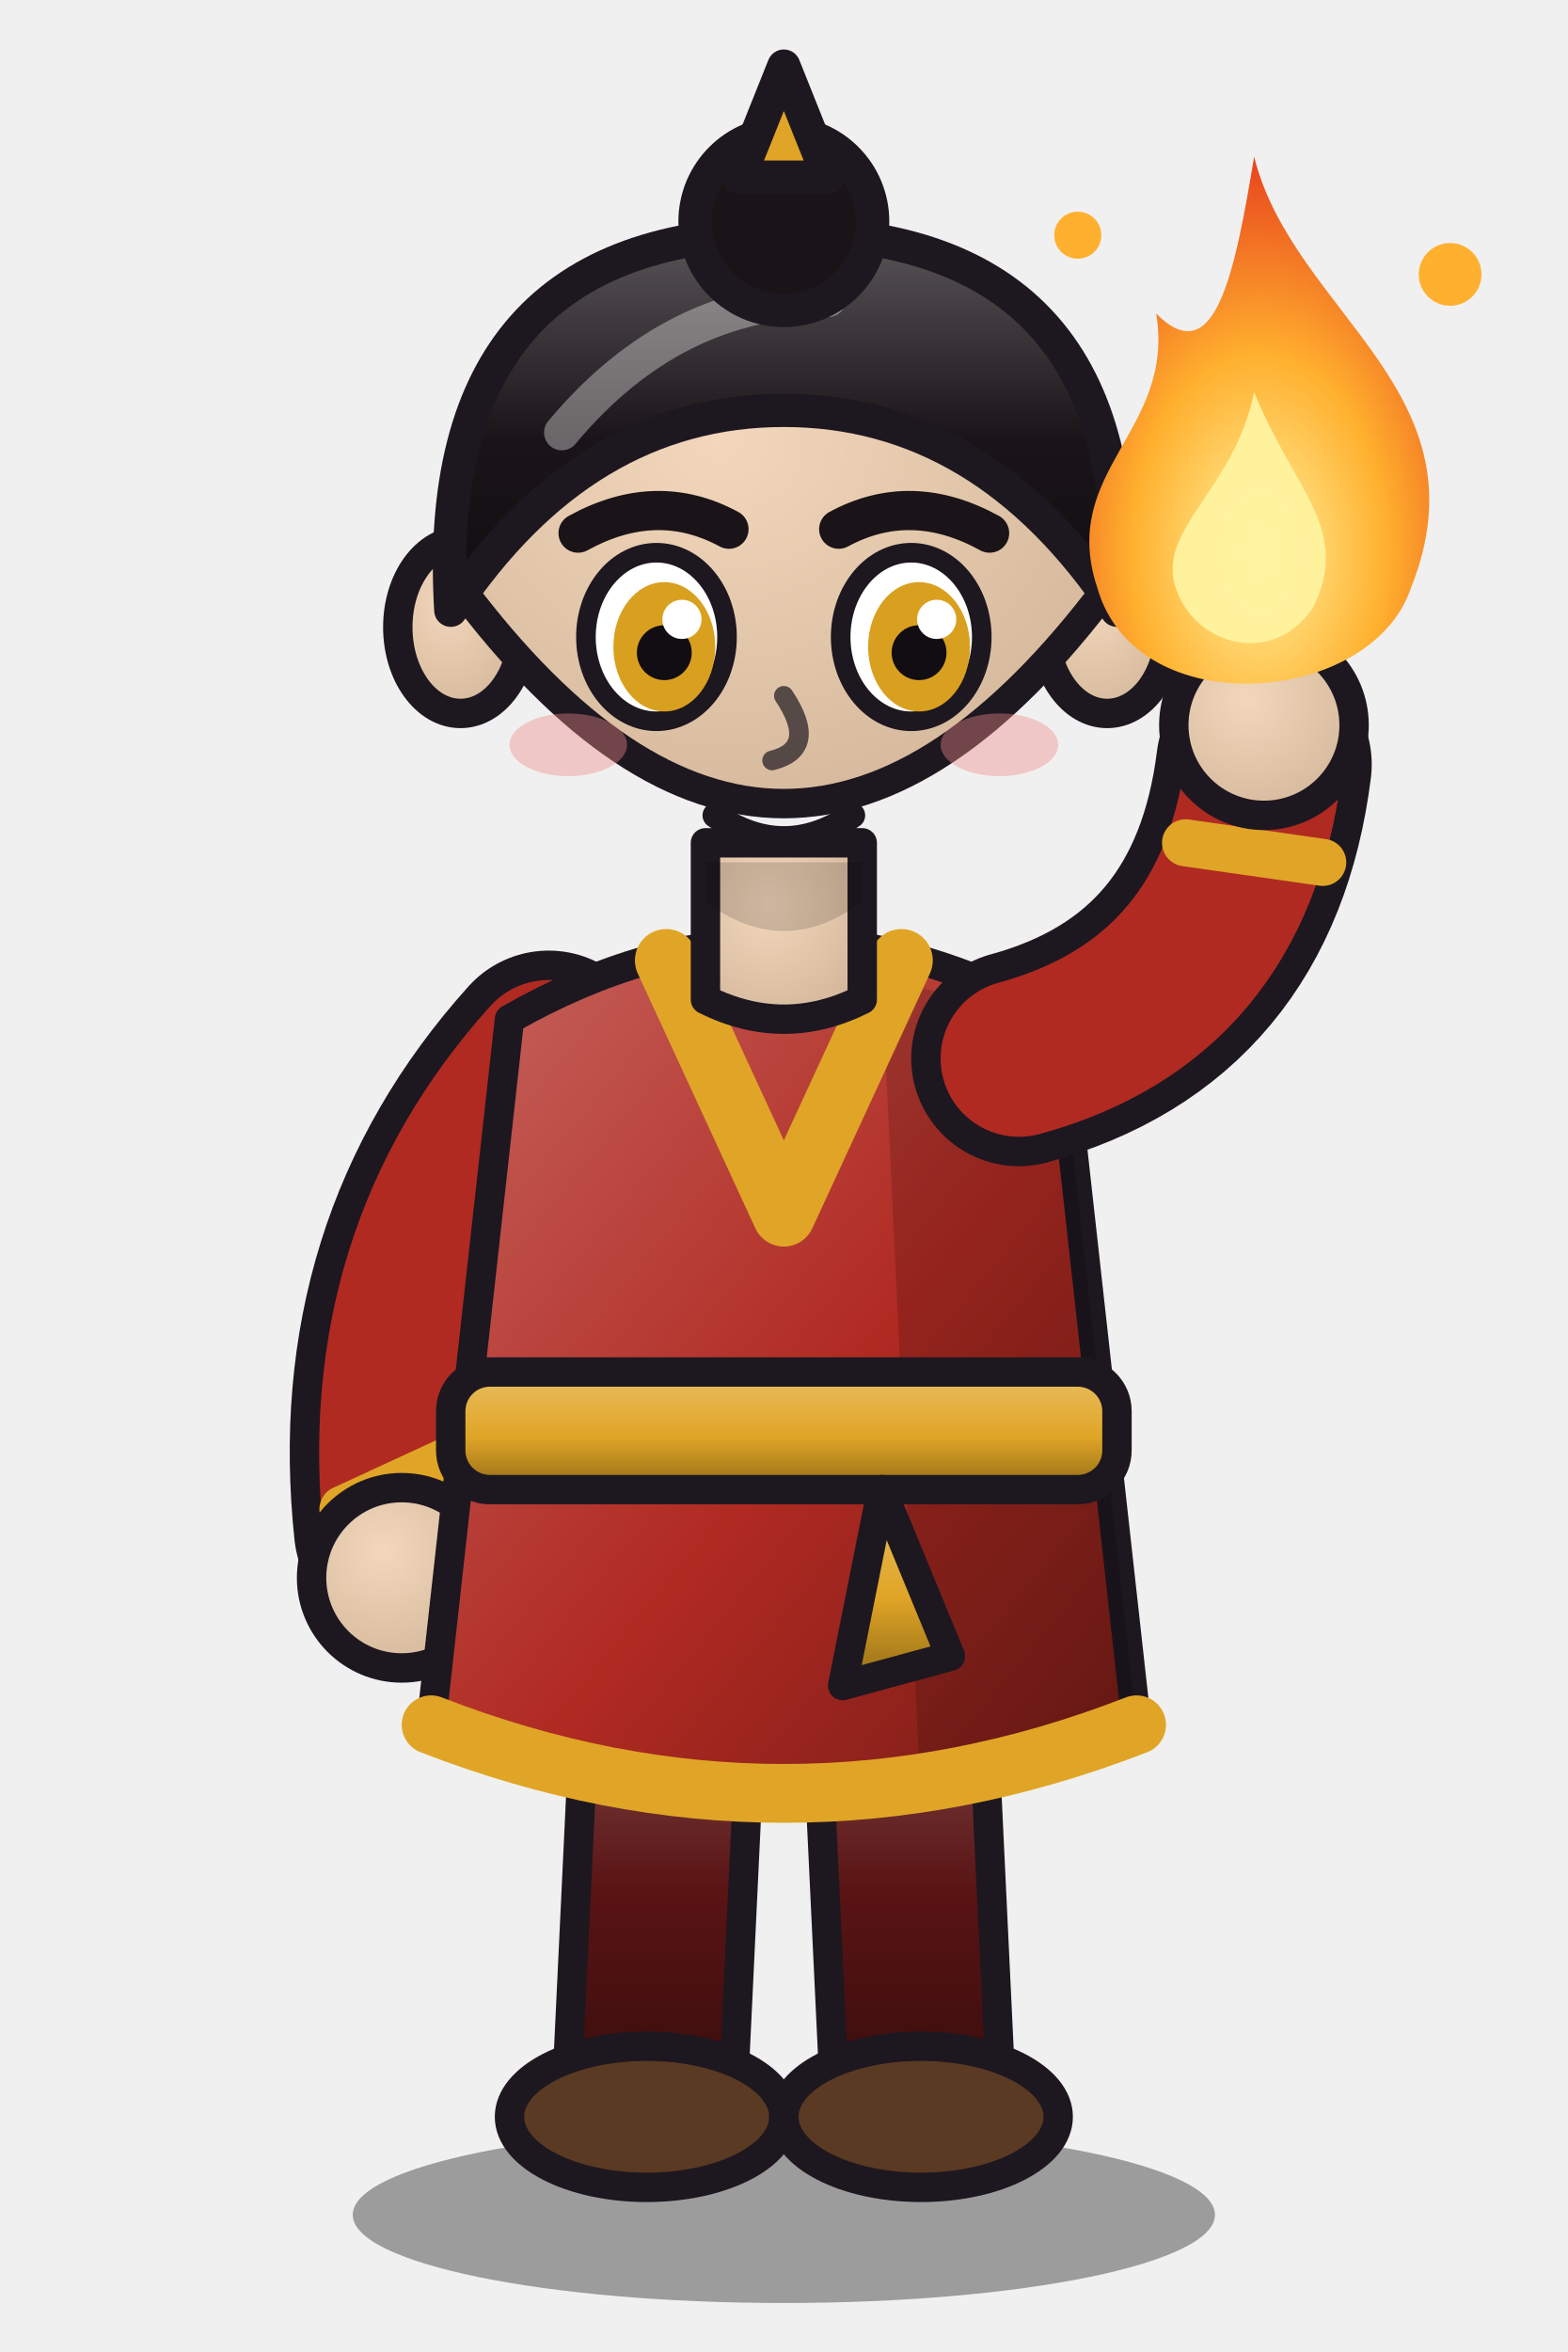
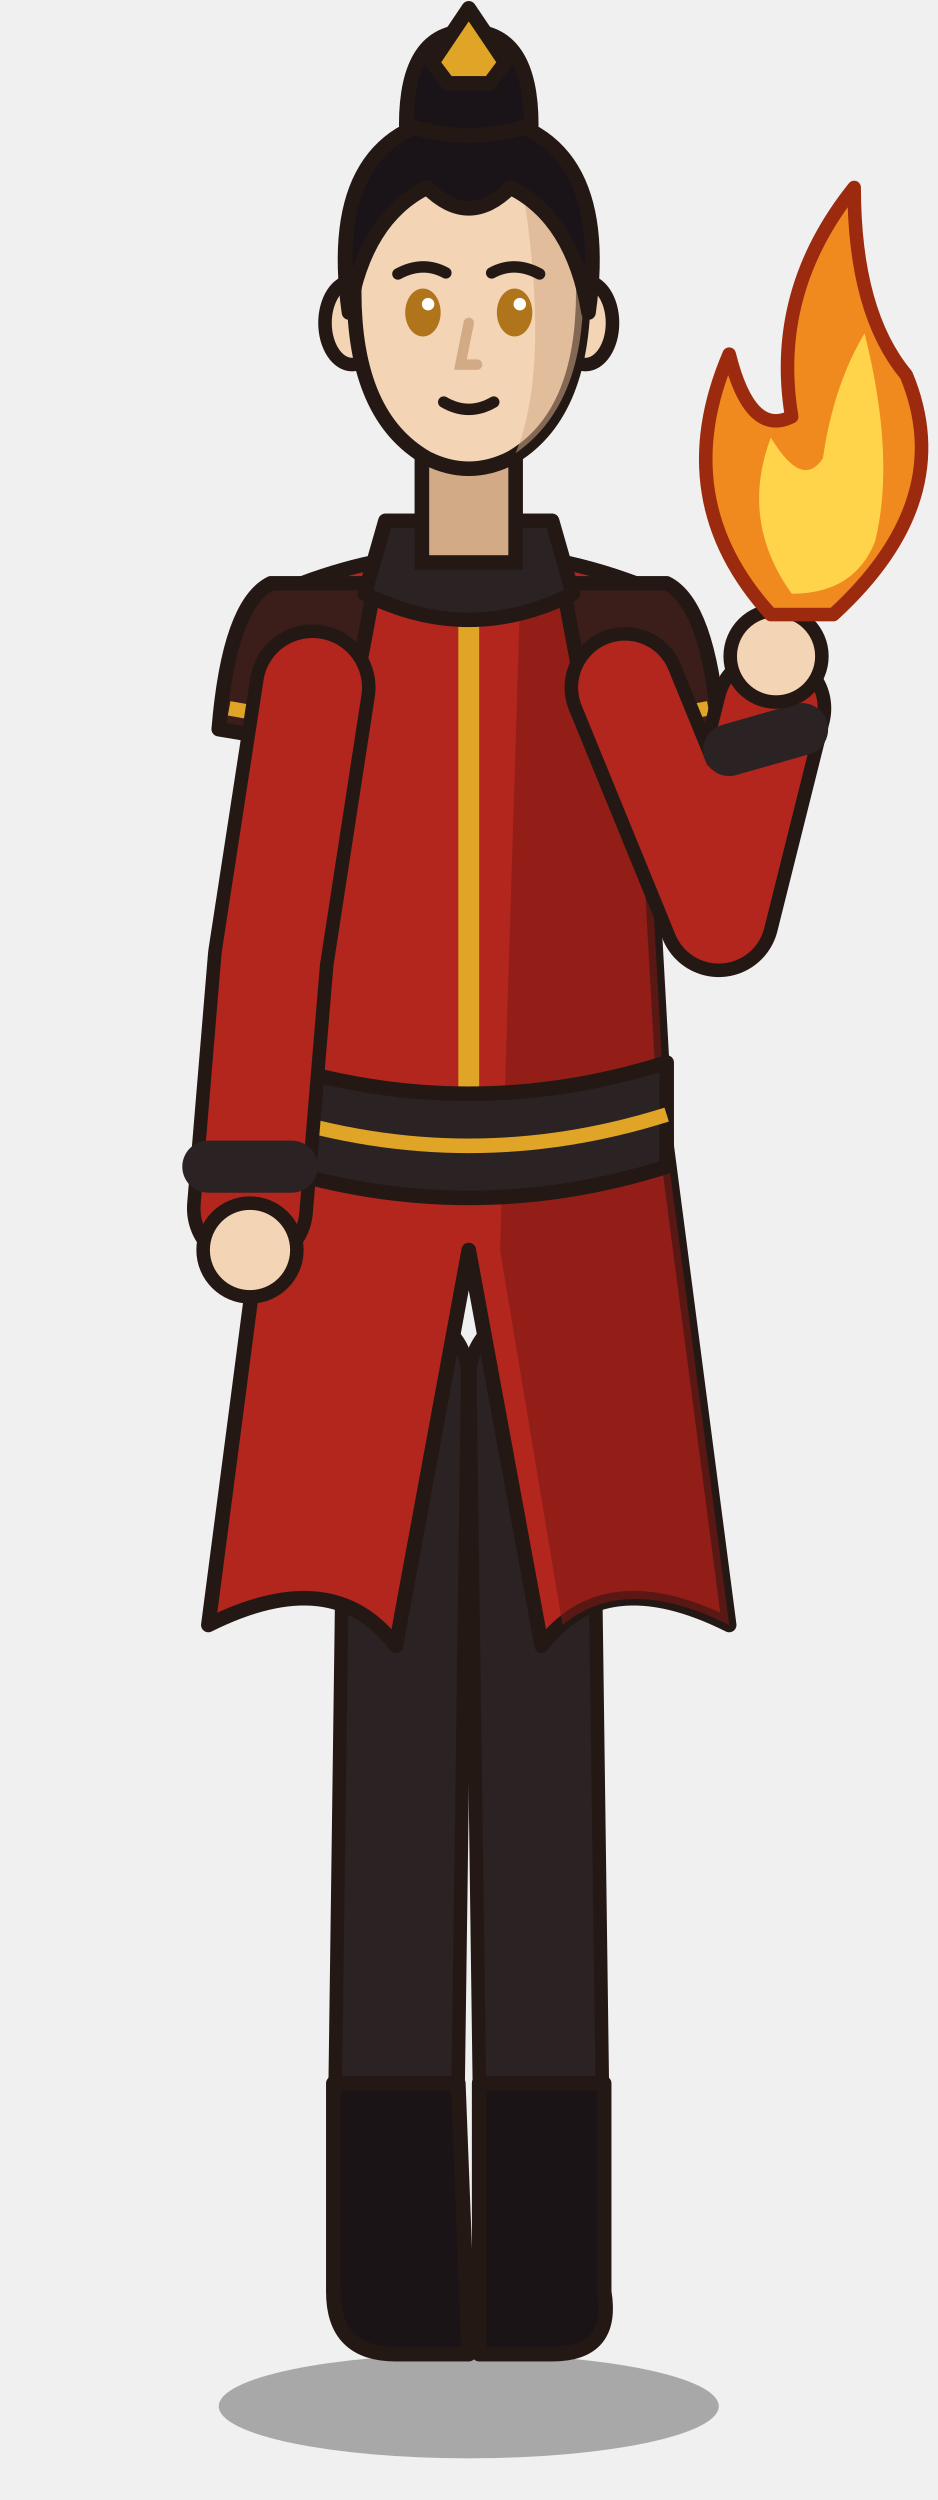
- <svg xmlns="http://www.w3.org/2000/svg" viewBox="0 0 80 120" width="80" height="120">
-   <defs>
-     <linearGradient id="ropa" x1="0" y1="0" x2="1" y2="1">
-       <stop offset="0" stop-color="#c6655f" />
-       <stop offset="0.55" stop-color="#b02a22" />
-       <stop offset="1" stop-color="#721b16" />
-     </linearGradient>
-     <linearGradient id="borde" x1="0" y1="0" x2="0" y2="1">
-       <stop offset="0" stop-color="#e8be62" />
-       <stop offset="0.55" stop-color="#e0a526" />
-       <stop offset="1" stop-color="#916b18" />
-     </linearGradient>
-     <linearGradient id="pantalon" x1="0" y1="0" x2="0" y2="1">
-       <stop offset="0" stop-color="#885555" />
-       <stop offset="0.55" stop-color="#5a1414" />
-       <stop offset="1" stop-color="#3a0d0d" />
-     </linearGradient>
-     <linearGradient id="pelo" x1="0" y1="0" x2="0" y2="1">
-       <stop offset="0" stop-color="#5a5558" />
-       <stop offset="0.55" stop-color="#1a1418" />
-       <stop offset="1" stop-color="#100d0f" />
-     </linearGradient>
-     <radialGradient id="piel" cx="0.4" cy="0.35" r="0.75">
-       <stop offset="0" stop-color="#f2d7bc" />
-       <stop offset="1" stop-color="#d3b699" />
-     </radialGradient>
-   </defs>
-   <ellipse cx="40" cy="113" rx="22" ry="4.5" fill="#000" opacity="0.35" />
-   <g stroke="#1d1720" stroke-width="1.5" stroke-linejoin="round" stroke-linecap="round">
-     <path d="M30 84 L29 105 Q33 108 37.5 105 L38.5 84 Z" fill="url(#pantalon)" />
-     <path d="M41.5 84 L42.5 105 Q47 108 51 105 L50 84 Z" fill="url(#pantalon)" />
-     <ellipse cx="33" cy="108" rx="7" ry="3.6" fill="#5a3a22" />
-     <ellipse cx="47" cy="108" rx="7" ry="3.6" fill="#5a3a22" />
-     <path d="M28 54 Q19 64 20.5 78" fill="none" stroke="#1d1720" stroke-width="11" />
-     <path d="M28 54 Q19 64 20.5 78" fill="none" stroke="#b02a22" stroke-width="8" />
-     <path d="M24 74 L17.5 77" fill="none" stroke="#e0a526" stroke-width="2.4" />
-     <circle cx="20.5" cy="80.5" r="4.6" fill="url(#piel)" />
-     <path d="M26 52 Q40 44 54 52 L58 88 Q40 95 22 88 Z" fill="url(#ropa)" />
-     <path d="M45 50 Q50 51 54 52 L58 88 Q52 91 47 92 Z" fill="#000" opacity="0.16" stroke="none" />
-     <path d="M22 88 Q40 95 58 88" fill="none" stroke="#e0a526" stroke-width="3" />
-     <path d="M34 49 L40 62 L46 49" fill="none" stroke="#e0a526" stroke-width="3.2" />
-     <rect x="23.0" y="70" width="34.0" height="6" rx="2" fill="url(#borde)" />
-     <path d="M45 76 L43 86 L48.5 84.5 Z" fill="url(#borde)" />
-     <path d="M52 54 Q63 51 64.5 39" fill="none" stroke="#1d1720" stroke-width="11" />
-     <path d="M52 54 Q63 51 64.5 39" fill="none" stroke="#b02a22" stroke-width="8" />
-     <path d="M60.5 43 L67.5 44" fill="none" stroke="#e0a526" stroke-width="2.4" />
-     <circle cx="64.5" cy="37" r="4.6" fill="url(#piel)" />
-     <path d="M36 43 L36 51 Q40 53 44 51 L44 43 Z" fill="url(#piel)" />
-     <path d="M36 46 Q40 49 44 46 L44 44 L36 44 Z" fill="#000" opacity="0.15" stroke="none" />
-     <ellipse cx="23.5" cy="32" rx="3.2" ry="4.4" fill="url(#piel)" />
-     <ellipse cx="56.5" cy="32" rx="3.2" ry="4.4" fill="url(#piel)" />
-     <path d="M23.5 30 Q40 52 56.5 30 Q57 12 40 12.5 Q23 12 23.5 30 Z" fill="url(#piel)" />
-     <ellipse cx="33.5" cy="32.5" rx="3.6" ry="4.3" fill="#ffffff" stroke-width="1" />
-     <ellipse cx="33.9" cy="33" rx="2.6" ry="3.3" fill="#d9a020" stroke="none" />
-     <circle cx="33.9" cy="33.3" r="1.4" fill="#120d12" stroke="none" />
-     <circle cx="34.8" cy="31.6" r="1" fill="#ffffff" stroke="none" />
-     <ellipse cx="46.5" cy="32.5" rx="3.6" ry="4.3" fill="#ffffff" stroke-width="1" />
-     <ellipse cx="46.9" cy="33" rx="2.6" ry="3.3" fill="#d9a020" stroke="none" />
-     <circle cx="46.9" cy="33.3" r="1.4" fill="#120d12" stroke="none" />
-     <circle cx="47.8" cy="31.6" r="1" fill="#ffffff" stroke="none" />
-     <path d="M29.5 27.2 Q33.5 25 37.2 27 M42.8 27 Q46.5 25 50.5 27.2" fill="none" stroke="#1a1418" stroke-width="2" />
-     <path d="M40 35.5 Q41.8 38.2 39.4 38.8" fill="none" stroke-width="1" opacity="0.7" />
-     <path d="M36.5 41.6 Q40 44 43.5 41.6" fill="none" stroke-width="1.3" />
-     <ellipse cx="29" cy="38" rx="3" ry="1.6" fill="#f08a8a" opacity="0.4" stroke="none" />
-     <ellipse cx="51" cy="38" rx="3" ry="1.6" fill="#f08a8a" opacity="0.4" stroke="none" />
-     <path transform="translate(40 30) scale(1.133) translate(-32 -25)" d="M17 26 Q16 9 32 9 Q48 9 47 26 Q41 17 32 17 Q23 17 17 26 Z" fill="url(#pelo)" />
-     <path transform="translate(40 30) scale(1.133) translate(-32 -25)" d="M22 18 Q27 12 34 12" fill="none" stroke="#ffffff" stroke-width="1.6" opacity="0.35" />
-     <g transform="translate(40 30) scale(1.133) translate(-32 -25)">
-       <circle cx="32" cy="8.5" r="4" fill="#1a1418" />
-     </g>
-     <g transform="translate(40 30) scale(1.133) translate(-32 -25)">
-       <path d="M30 6.5 L32 1.5 L34 6.5 Z" fill="#e0a526" />
-     </g>
-   </g>
-   <defs>
-     <radialGradient id="llama" cx="0.5" cy="0.75" r="0.75">
-       <stop offset="0" stop-color="#fff3a0" />
-       <stop offset="0.5" stop-color="#ffb02e" />
-       <stop offset="1" stop-color="#e8431c" />
-     </radialGradient>
-   </defs>
-   <path d="M64 8 C66 16 76 20 72 30 C70 36 58 37 56 30 C54 24 60 22 59 16 C62 19 63 14 64 8 Z" fill="url(#llama)" stroke="none" />
-   <path d="M64 20 C66 25 69 27 67 31 C65 34 61 33 60 30 C59 27 63 25 64 20 Z" fill="#fff3a0" stroke="none" opacity="0.95" />
-   <circle cx="74" cy="14" r="1.6" fill="#ffb02e" />
-   <circle cx="55" cy="12" r="1.2" fill="#ffb02e" />
+ <svg xmlns="http://www.w3.org/2000/svg" viewBox="0 0 90 240" width="90" height="240">
+   <ellipse cx="45" cy="231" rx="24" ry="5" fill="#000" opacity="0.3" />
+   <path d="M39 132 L38 206" fill="none" stroke="#241815" stroke-width="13.1" stroke-linecap="round" stroke-linejoin="round" />
+   <path d="M39 132 L38 206" fill="none" stroke="#2b2224" stroke-width="10.5" stroke-linecap="round" stroke-linejoin="round" />
+   <path d="M51 132 L52 206" fill="none" stroke="#241815" stroke-width="13.1" stroke-linecap="round" stroke-linejoin="round" />
+   <path d="M51 132 L52 206" fill="none" stroke="#2b2224" stroke-width="10.5" stroke-linecap="round" stroke-linejoin="round" />
+   <path d="M32 200 L32 220 Q32 226 38 226 L45 226 L44 200 Z" fill="#1a1416" stroke="#241815" stroke-width="1.4" stroke-linejoin="round" />
+   <path d="M46 200 L46 226 L53 226 Q59 226 58 220 L58 200 Z" fill="#1a1416" stroke="#241815" stroke-width="1.4" stroke-linejoin="round" />
+   <path d="M29 56 Q45 50 61 56 L64 110 L70 156 Q58 150 52 158 L45 120 L38 158 Q32 150 20 156 L26 110 Z" fill="#b3261e" stroke="#241815" stroke-width="1.4" stroke-linejoin="round" />
+   <path d="M50 55 L61 56 L64 110 L70 156 Q60 151 54 156 L48 120 Z" fill="#7d1813" opacity="0.6" />
+   <path d="M45 58 L45 108" stroke="#e0a526" stroke-width="2" />
+   <path d="M26 102 Q45 108 64 102 L64 112 Q45 118 26 112 Z" fill="#2b2224" stroke="#241815" stroke-width="1.4" stroke-linejoin="round" />
+   <path d="M26 107 Q45 113 64 107" stroke="#e0a526" stroke-width="1.4" fill="none" />
+   <path d="M26 56 Q22 58 21 70 L33 72 L36 56 Z" fill="#3b1d1a" stroke="#241815" stroke-width="1.4" stroke-linejoin="round" />
+   <path d="M64 56 Q68 58 69 70 L57 72 L54 56 Z" fill="#3b1d1a" stroke="#241815" stroke-width="1.4" stroke-linejoin="round" />
+   <path d="M22 68 L33 70 M68 68 L57 70" stroke="#e0a526" stroke-width="1.4" />
+   <path d="M30 66 L26 92 L24 116" fill="none" stroke="#241815" stroke-width="12.1" stroke-linecap="round" stroke-linejoin="round" />
+   <path d="M30 66 L26 92 L24 116" fill="none" stroke="#b3261e" stroke-width="9.5" stroke-linecap="round" stroke-linejoin="round" />
+   <path d="M20 112 L28 112" stroke="#2b2224" stroke-width="5" stroke-linecap="round" />
+   <circle cx="24" cy="120" r="4.5" fill="#f3d4b4" stroke="#241815" stroke-width="1.3" />
+   <path d="M60 66 L69 88 L74 68" fill="none" stroke="#241815" stroke-width="11.6" stroke-linecap="round" stroke-linejoin="round" />
+   <path d="M60 66 L69 88 L74 68" fill="none" stroke="#b3261e" stroke-width="9" stroke-linecap="round" stroke-linejoin="round" />
+   <path d="M70 72 L77 70" stroke="#2b2224" stroke-width="5" stroke-linecap="round" />
+   <circle cx="74.5" cy="63" r="4.4" fill="#f3d4b4" stroke="#241815" stroke-width="1.3" />
+   <path d="M74 59 Q64 48 70 34 Q72 42 76 40 Q74 28 82 18 Q82 30 87 36 Q92 48 80 59 Z" fill="#f08a1e" stroke="#9b2a0e" stroke-width="1.3" stroke-linejoin="round" />
+   <path d="M76 57 Q71 50 74 42 Q77 47 79 44 Q80 37 83 32 Q86 44 84 52 Q82 57 76 57 Z" fill="#ffd34a" />
+   <path d="M37 50 L53 50 L55 57 Q45 62 35 57 Z" fill="#2b2224" stroke="#241815" stroke-width="1.4" stroke-linejoin="round" />
+   <rect x="40.5" y="40" width="9" height="14" fill="#d2aa86" stroke="#241815" stroke-width="1.4" />
+   <ellipse cx="33.8" cy="31" rx="2.6" ry="4" fill="#f3d4b4" stroke="#241815" stroke-width="1.3" />
+   <ellipse cx="56.2" cy="31" rx="2.6" ry="4" fill="#f3d4b4" stroke="#241815" stroke-width="1.3" />
+   <path d="M34 28 Q34 14 45 14 Q56 14 56 28 Q56 40 49 44 Q45 46 41 44 Q34 40 34 28 Z" fill="#f3d4b4" stroke="#241815" stroke-width="1.4" stroke-linejoin="round" />
+   <path d="M50 17 Q56 20 56 28 Q56 39 49.5 43.5 Q53 35 50 17 Z" fill="#d2aa86" opacity="0.55" />
+   <ellipse cx="40.6" cy="30" rx="1.7" ry="2.3" fill="#b0741a" />
+   <ellipse cx="49.4" cy="30" rx="1.7" ry="2.3" fill="#b0741a" />
+   <circle cx="41.1" cy="29.2" r="0.6" fill="#fff" />
+   <circle cx="49.9" cy="29.2" r="0.6" fill="#fff" />
+   <path d="M38.2 26.3 Q40.6 25 42.8 26.2 M47.2 26.2 Q49.4 25 51.8 26.3" fill="none" stroke="#241815" stroke-width="1.1" stroke-linecap="round" />
+   <path d="M45 31 L44.2 35 L45.8 35" fill="none" stroke="#d2aa86" stroke-width="1" stroke-linecap="round" />
+   <path d="M42.6 38.6 Q45 40 47.4 38.6" fill="none" stroke="#241815" stroke-width="1.1" stroke-linecap="round" />
+   <path d="M33.5 30 Q31 12 45 11 Q59 12 56.5 30 Q55 21 49 18 Q45 22 41 18 Q35 21 33.5 30 Z" fill="#1a1418" stroke="#241815" stroke-width="1.4" stroke-linejoin="round" />
+   <path d="M39 12 Q39 3 45 3 Q51 3 51 12 Q45 14 39 12 Z" fill="#1a1418" stroke="#241815" stroke-width="1.4" stroke-linejoin="round" />
+   <path d="M41.5 6 L45 0.8 L48.5 6 L47 8 L43 8 Z" fill="#e0a526" stroke="#241815" stroke-width="1.4" stroke-linejoin="round" />
</svg>
